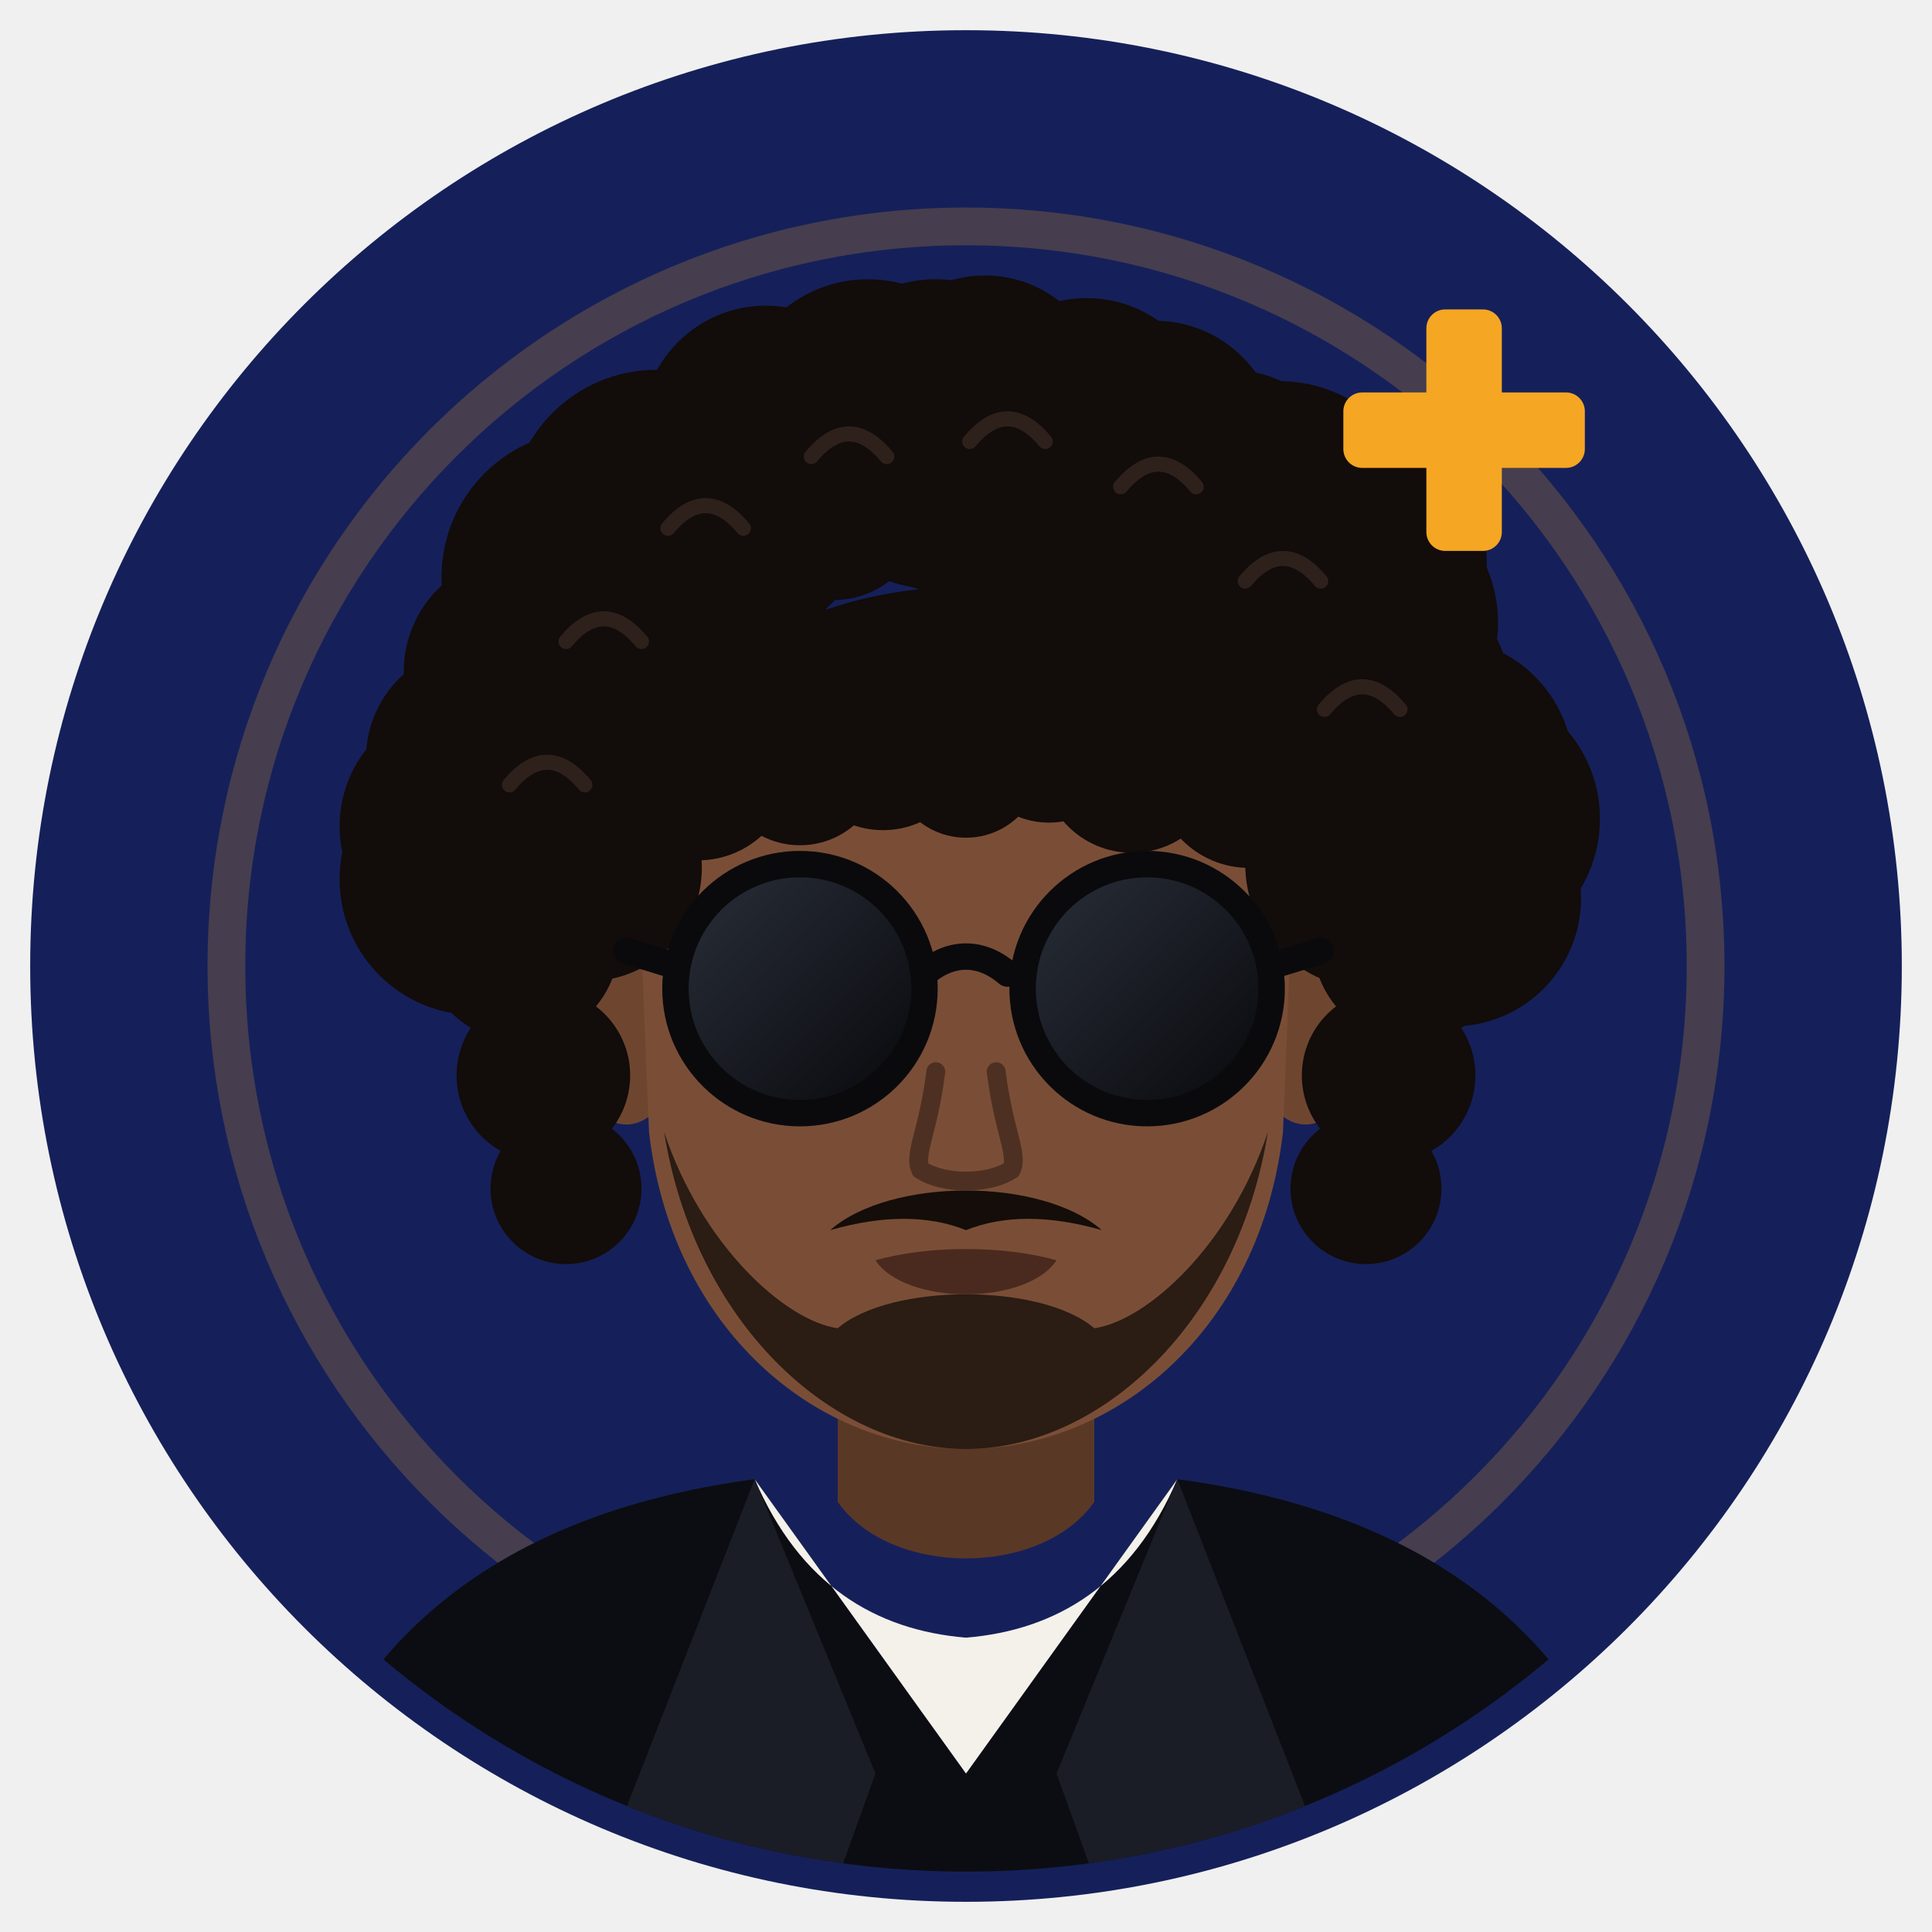
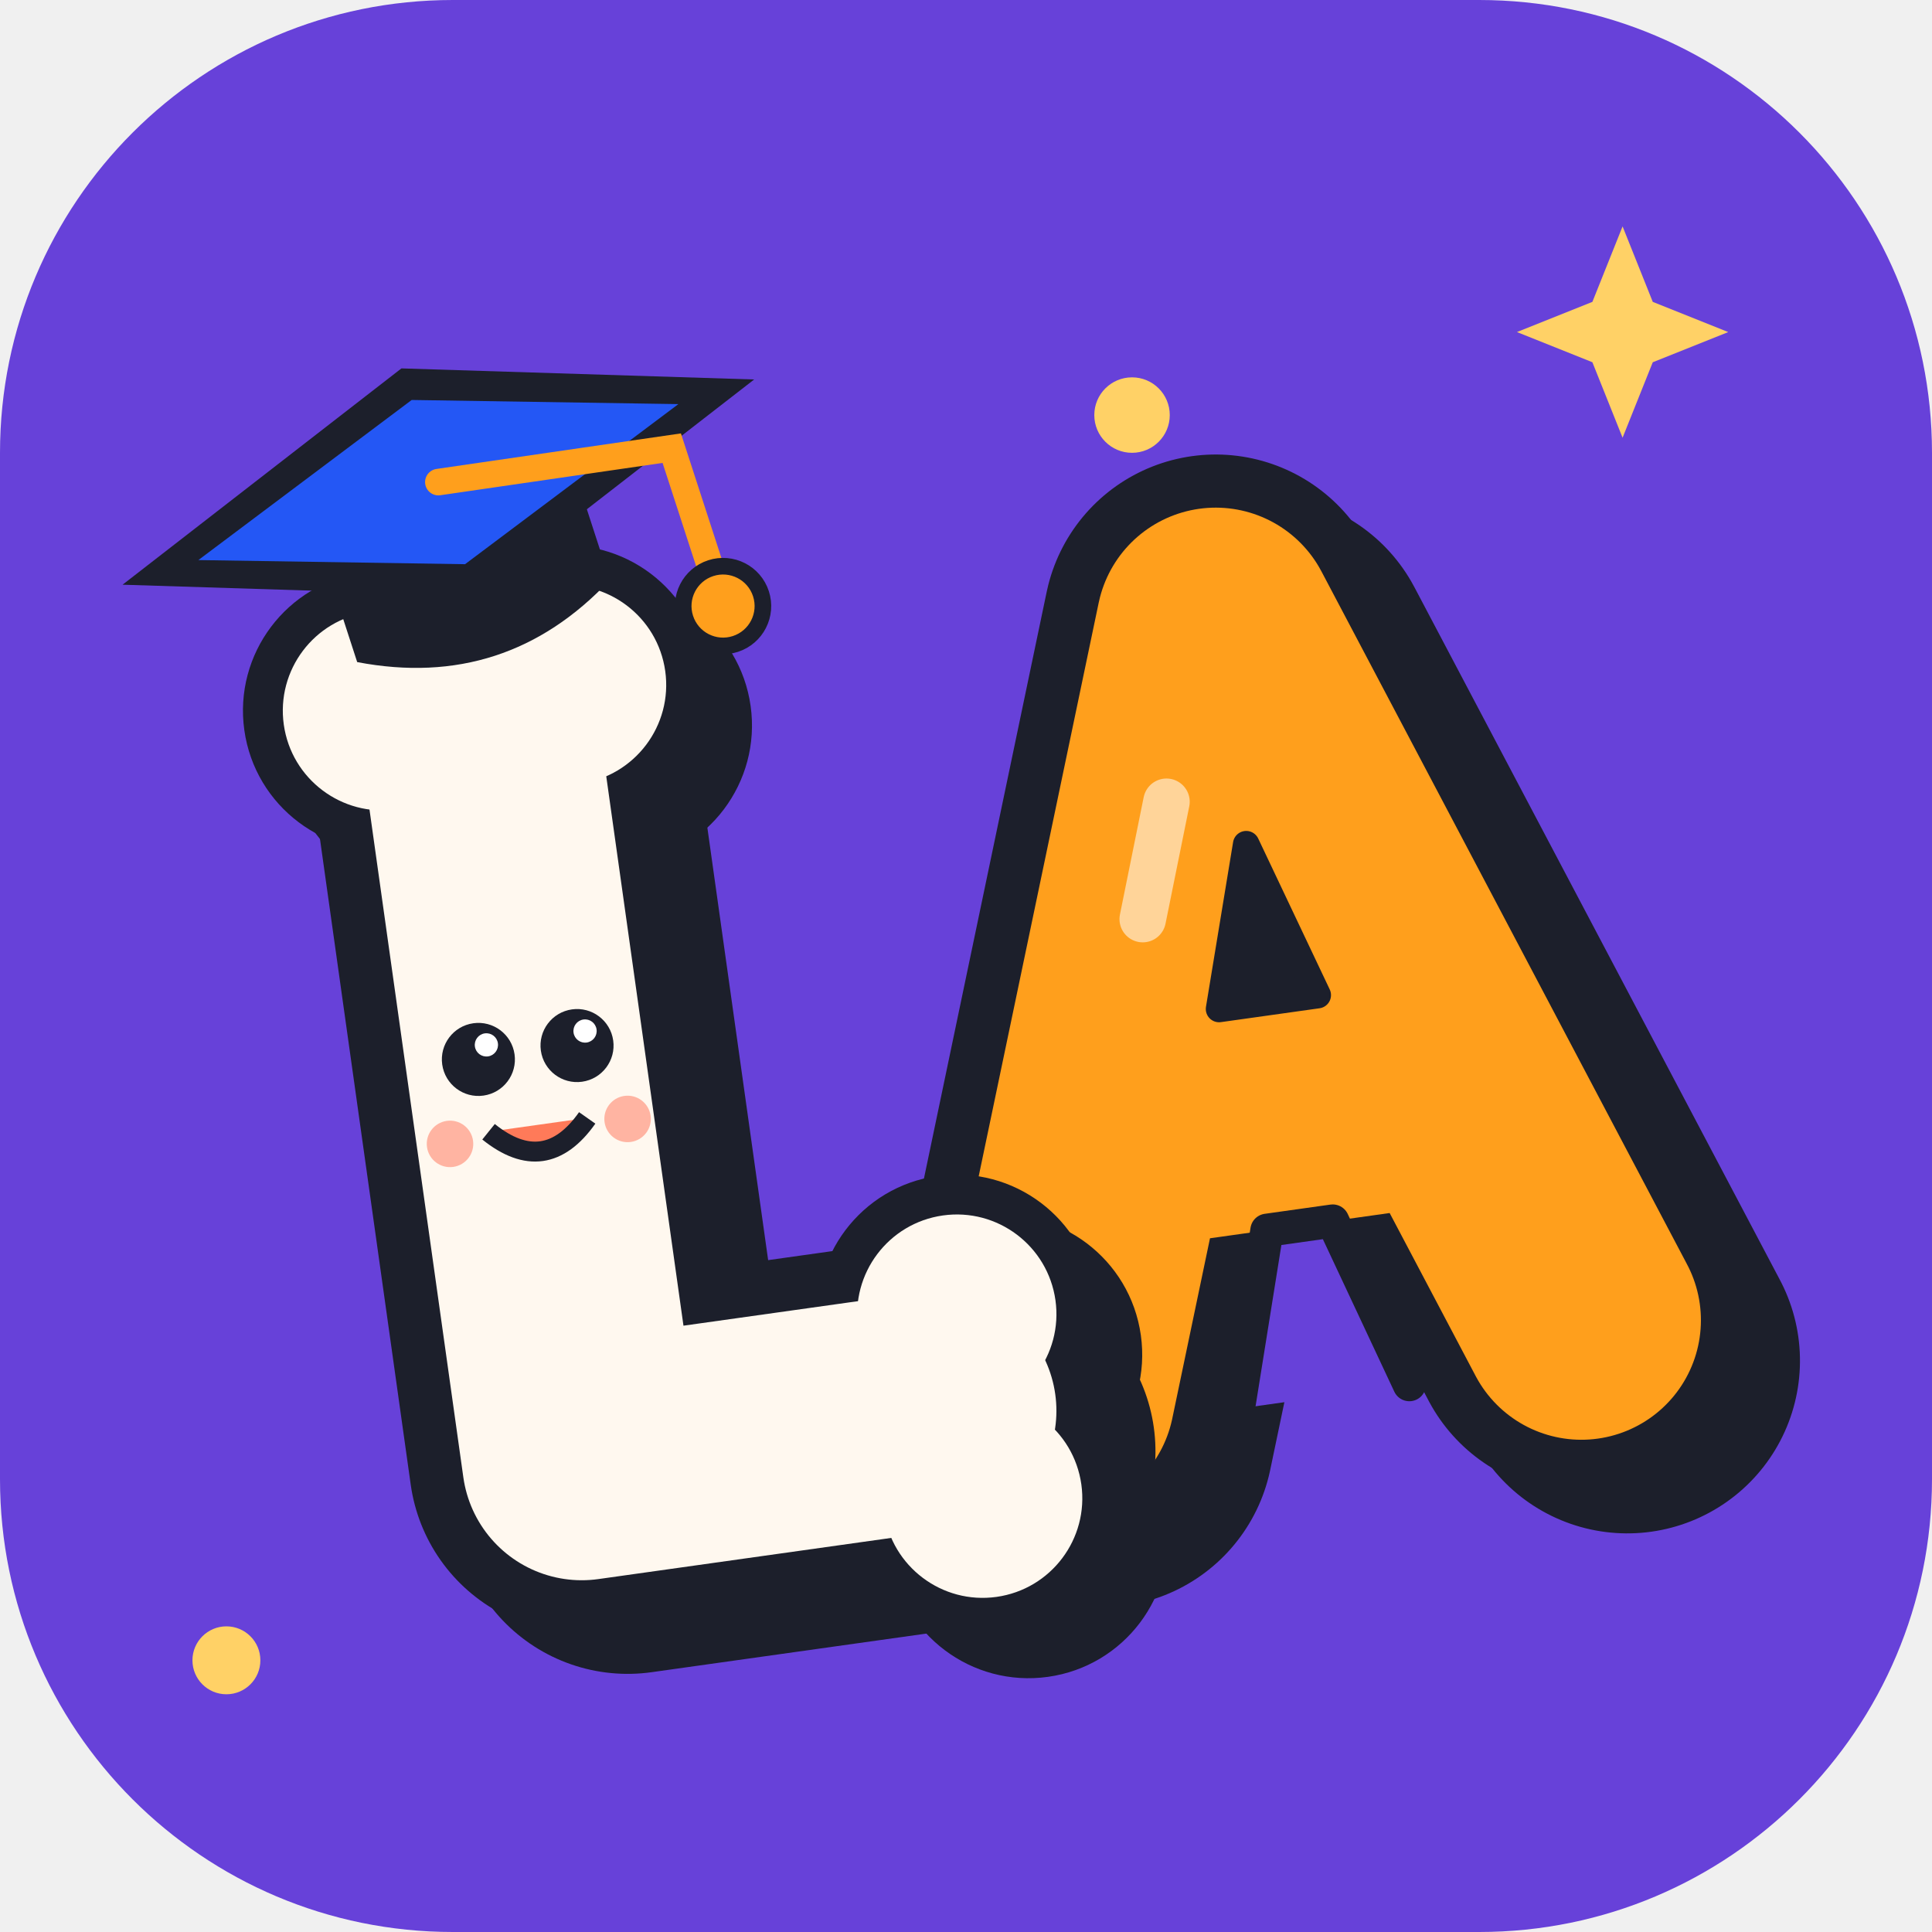
<svg xmlns="http://www.w3.org/2000/svg" viewBox="0 0 512 512" role="img" aria-label="Learn Anywhere logo">
-   <defs>
-     <clipPath id="la-clip">
-       <circle cx="256" cy="256" r="240" />
-     </clipPath>
-     <linearGradient id="la-lens" x1="0" y1="0" x2="1" y2="1">
-       <stop offset="0" stop-color="#2a2f3a" />
-       <stop offset="1" stop-color="#07080b" />
-     </linearGradient>
-     <clipPath id="la-lensclip">
-       <circle cx="212" cy="262" r="33" />
-       <circle cx="304" cy="262" r="33" />
-     </clipPath>
-   </defs>
-   <circle cx="256" cy="256" r="248" fill="#15205a" />
-   <g clip-path="url(#la-clip)">
-     <circle cx="256" cy="256" r="196" fill="none" stroke="#f5a623" stroke-width="10" opacity=".22" />
-     <path d="M70 520 C80 430 140 400 200 392 L256 470 L312 392 C372 400 432 430 442 520 Z" fill="#0c0d12" />
-     <path d="M200 392 L256 470 L312 392 C300 420 280 432 256 434 C232 432 212 420 200 392 Z" fill="#f4f1ea" />
-     <path d="M200 392 L232 470 L214 520 L150 520 Z M312 392 L280 470 L298 520 L362 520 Z" fill="#1b1d26" />
-     <path d="M222 340 L222 398 C236 418 276 418 290 398 L290 340 Z" fill="#5a3826" />
-     <g class="la-head">
-       <ellipse cx="166" cy="276" rx="14" ry="22" fill="#6e4630" />
-       <ellipse cx="346" cy="276" rx="14" ry="22" fill="#6e4630" />
-       <path d="M170 250 C170 180 342 180 342 250 L340 300 C334 352 296 384 256 384 C216 384 178 352 172 300 Z" fill="#7a4e36" />
-       <path d="M176 300 C184 350 220 384 256 384 C292 384 328 350 336 300 C326 330 304 350 290 352 C276 340 236 340 222 352 C208 350 186 330 176 300 Z" fill="#1d130e" opacity=".85" />
-       <path d="M220 326 C236 312 276 312 292 326 C278 322 266 322 256 326 C246 322 234 322 220 326 Z" fill="#140d09" />
-       <path d="M232 334 C246 330 266 330 280 334 C272 346 240 346 232 334 Z" fill="#4a2a1e" />
-       <path d="M248 284 C246 300 242 306 244 310 C250 314 262 314 268 310 C270 306 266 300 264 284" fill="none" stroke="#4e3022" stroke-width="5" stroke-linecap="round" />
-       <g fill="#120c0a">
-         <path d="M160 262 C140 120 372 120 352 262 C340 222 306 206 256 208 C206 206 172 222 160 262 Z" />
-         <circle cx="126" cy="233" r="36" />
-         <circle cx="123" cy="219" r="33" />
-         <circle cx="127" cy="201" r="30" />
-         <circle cx="138" cy="178" r="31" />
-         <circle cx="147" cy="170" r="31" />
-         <circle cx="156" cy="153" r="39" />
-         <circle cx="174" cy="137" r="39" />
-         <circle cx="184" cy="132" r="33" />
-         <circle cx="203" cy="114" r="33" />
-         <circle cx="230" cy="109" r="35" />
-         <circle cx="248" cy="109" r="35" />
-         <circle cx="261" cy="105" r="32" />
-         <circle cx="288" cy="112" r="33" />
-         <circle cx="306" cy="118" r="33" />
-         <circle cx="326" cy="130" r="32" />
-         <circle cx="339" cy="139" r="38" />
-         <circle cx="355" cy="149" r="39" />
-         <circle cx="360" cy="165" r="37" />
-         <circle cx="370" cy="183" r="30" />
-         <circle cx="382" cy="204" r="35" />
-         <circle cx="388" cy="217" r="36" />
-         <circle cx="385" cy="238" r="34" />
-         <circle cx="156" cy="230" r="30" />
-         <circle cx="155" cy="200" r="32" />
-         <circle cx="159" cy="192" r="33" />
-         <circle cx="163" cy="167" r="32" />
-         <circle cx="171" cy="153" r="28" />
-         <circle cx="187" cy="134" r="33" />
-         <circle cx="203" cy="126" r="30" />
-         <circle cx="231" cy="117" r="30" />
-         <circle cx="247" cy="123" r="33" />
-         <circle cx="270" cy="116" r="30" />
-         <circle cx="284" cy="127" r="35" />
-         <circle cx="300" cy="125" r="28" />
-         <circle cx="318" cy="140" r="31" />
-         <circle cx="332" cy="147" r="30" />
-         <circle cx="345" cy="170" r="35" />
-         <circle cx="357" cy="187" r="32" />
-         <circle cx="361" cy="200" r="34" />
-         <circle cx="363" cy="229" r="33" />
-         <circle cx="185" cy="203" r="25" />
-         <circle cx="190" cy="179" r="25" />
-         <circle cx="192" cy="160" r="27" />
-         <circle cx="203" cy="142" r="25" />
-         <circle cx="221" cy="135" r="24" />
-         <circle cx="250" cy="132" r="25" />
-         <circle cx="263" cy="129" r="27" />
-         <circle cx="282" cy="141" r="33" />
-         <circle cx="303" cy="148" r="25" />
-         <circle cx="312" cy="163" r="26" />
-         <circle cx="328" cy="180" r="24" />
-         <circle cx="331" cy="205" r="25" />
-         <circle cx="138" cy="250" r="26" />
-         <circle cx="144" cy="285" r="23" />
-         <circle cx="150" cy="315" r="20" />
-         <circle cx="374" cy="250" r="26" />
-         <circle cx="368" cy="285" r="23" />
-         <circle cx="362" cy="315" r="20" />
-         <circle cx="190" cy="196" r="20" />
-         <circle cx="212" cy="202" r="22" />
-         <circle cx="234" cy="196" r="24" />
-         <circle cx="256" cy="202" r="20" />
-         <circle cx="278" cy="196" r="22" />
-         <circle cx="300" cy="202" r="24" />
-         <circle cx="322" cy="196" r="20" />
-       </g>
-       <g fill="none" stroke="#3a2a22" stroke-width="4" stroke-linecap="round" opacity=".7">
-         <path d="M135 208 q10 -12 20 0" />
-         <path d="M150 170 q10 -12 20 0" />
-         <path d="M177 140 q10 -12 20 0" />
-         <path d="M215 121 q10 -12 20 0" />
-         <path d="M257 117 q10 -12 20 0" />
-         <path d="M297 129 q10 -12 20 0" />
-         <path d="M330 154 q10 -12 20 0" />
-         <path d="M351 188 q10 -12 20 0" />
-       </g>
-       <g>
-         <path d="M245 258 C252 252 260 252 267 258" fill="none" stroke="#0a0a0d" stroke-width="7" stroke-linecap="round" />
-         <path d="M179 256 L166 252 M337 256 L350 252" stroke="#0a0a0d" stroke-width="7" stroke-linecap="round" />
-         <circle cx="212" cy="262" r="33" fill="url(#la-lens)" stroke="#0a0a0d" stroke-width="7" />
-         <circle cx="304" cy="262" r="33" fill="url(#la-lens)" stroke="#0a0a0d" stroke-width="7" />
-         <g clip-path="url(#la-lensclip)">
-           <rect class="la-glint" x="150" y="210" width="16" height="110" fill="#ffffff" opacity=".55" transform="rotate(25 256 262)" />
-         </g>
-       </g>
+   <rect width="512" height="512" rx="120" fill="#6741d9" />
+   <g transform="translate(22 28) scale(.88) rotate(-8 256 270)">
+     <g fill="none" stroke-linecap="round" stroke-linejoin="round">
+       <path d="M276 392 L356 170 L436 392 M318 316 H394" stroke="#1c1f2b" stroke-width="104" transform="translate(12 14)" />
+       <path d="M276 392 L356 170 L436 392 M318 316 H394" stroke="#1c1f2b" stroke-width="104" />
+       <path d="M276 392 L356 170 L436 392 M318 316 H394" stroke="#ff9f1c" stroke-width="72" />
+       <path d="M356 236 L341 284 H371 Z" fill="#1c1f2b" stroke="#1c1f2b" stroke-width="8" />
+       <path d="M330 404 L346 352 H366 L382 404" fill="#6741d9" stroke="#1c1f2b" stroke-width="10" />
+       <path d="M334 220 L322 254" stroke="#fff" stroke-opacity=".55" stroke-width="14" />
    </g>
-     <g class="la-plus">
-       <rect x="356" y="104" width="64" height="20" rx="5" fill="#f5a623" />
-       <rect x="378" y="82" width="20" height="64" rx="5" fill="#f5a623" />
+     <g transform="translate(12 14)" fill="#1c1f2b">
+       <circle cx="104" cy="160" r="42" />
+       <circle cx="160" cy="160" r="42" />
+       <circle cx="250" cy="364" r="42" />
+       <circle cx="250" cy="420" r="42" />
+       <path d="M132 170 V392 H240" fill="none" stroke="#1c1f2b" stroke-width="104" stroke-linecap="round" stroke-linejoin="round" />
+     </g>
+     <g fill="#1c1f2b">
+       <circle cx="104" cy="160" r="42" />
+       <circle cx="160" cy="160" r="42" />
+       <circle cx="250" cy="364" r="42" />
+       <circle cx="250" cy="420" r="42" />
+       <path d="M132 170 V392 H240" fill="none" stroke="#1c1f2b" stroke-width="104" stroke-linecap="round" stroke-linejoin="round" />
+     </g>
+     <g fill="#fff8ef">
+       <circle cx="104" cy="160" r="30" />
+       <circle cx="160" cy="160" r="30" />
+       <circle cx="250" cy="364" r="30" />
+       <circle cx="250" cy="420" r="30" />
+       <path d="M132 170 V392 H240" fill="none" stroke="#fff8ef" stroke-width="72" stroke-linecap="round" stroke-linejoin="round" />
+     </g>
+     <circle cx="118" cy="268" r="11" fill="#1c1f2b" />
+     <circle cx="148" cy="268" r="11" fill="#1c1f2b" />
+     <circle cx="121" cy="264" r="3.5" fill="#fff" />
+     <circle cx="151" cy="264" r="3.5" fill="#fff" />
+     <path d="M118 290 q15 16 30 0" fill="#ff7a59" stroke="#1c1f2b" stroke-width="6" stroke-linejoin="round" />
+     <circle cx="106" cy="292" r="7" fill="#ffb4a2" />
+     <circle cx="160" cy="292" r="7" fill="#ffb4a2" />
+     <g transform="rotate(-10 132 104)">
+       <path d="M92 104 v34 q40 22 80 0 v-34z" fill="#1c1f2b" />
+       <path d="M132 58 l100 36 -100 36 -100 -36z" fill="#1c1f2b" />
+       <path d="M132 68 l76 26 -76 26 -76 -26z" fill="#2457f5" />
+       <path d="M132 94 l70 12 v46" fill="none" stroke="#ff9f1c" stroke-width="8" stroke-linecap="round" />
+       <circle cx="202" cy="156" r="12" fill="#ff9f1c" stroke="#1c1f2b" stroke-width="5" />
    </g>
  </g>
+   <g fill="#ffd166">
+     <path d="M430 60 l8 20 20 8 -20 8 -8 20 -8 -20 -20 -8 20 -8z" />
+     <circle cx="300" cy="110" r="10" />
+     <circle cx="60" cy="440" r="9" />
+   </g>
</svg>
